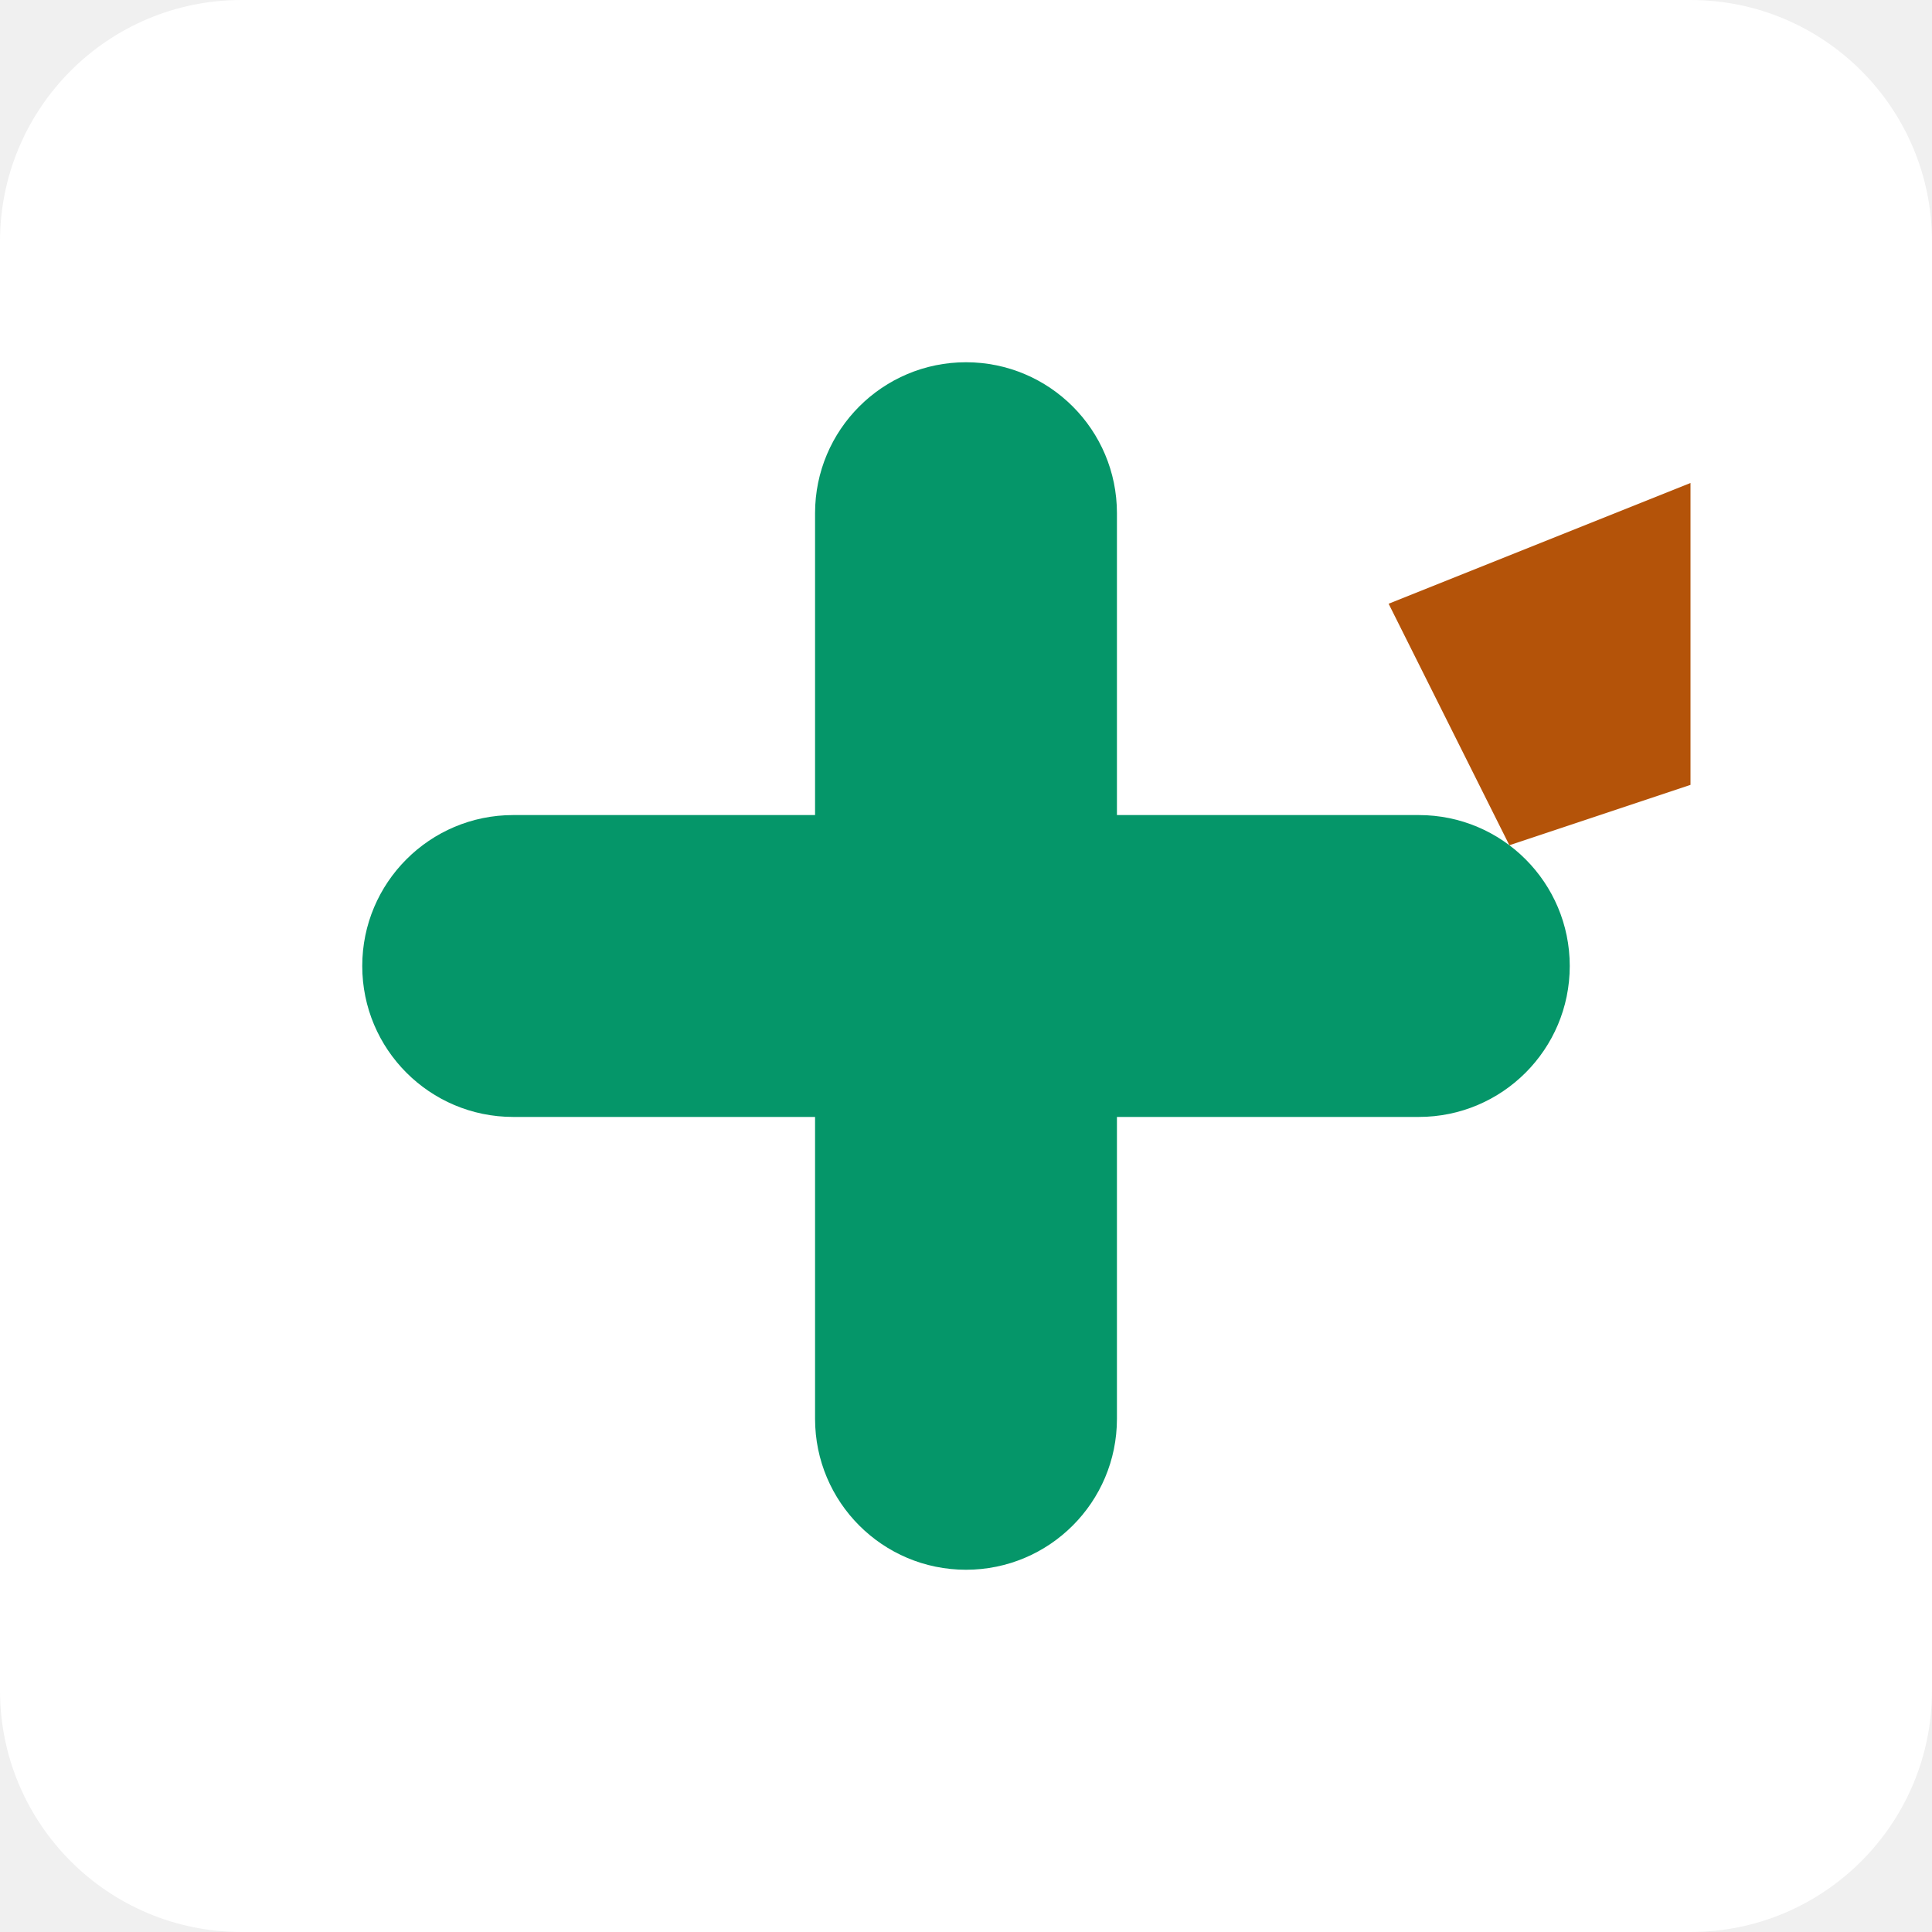
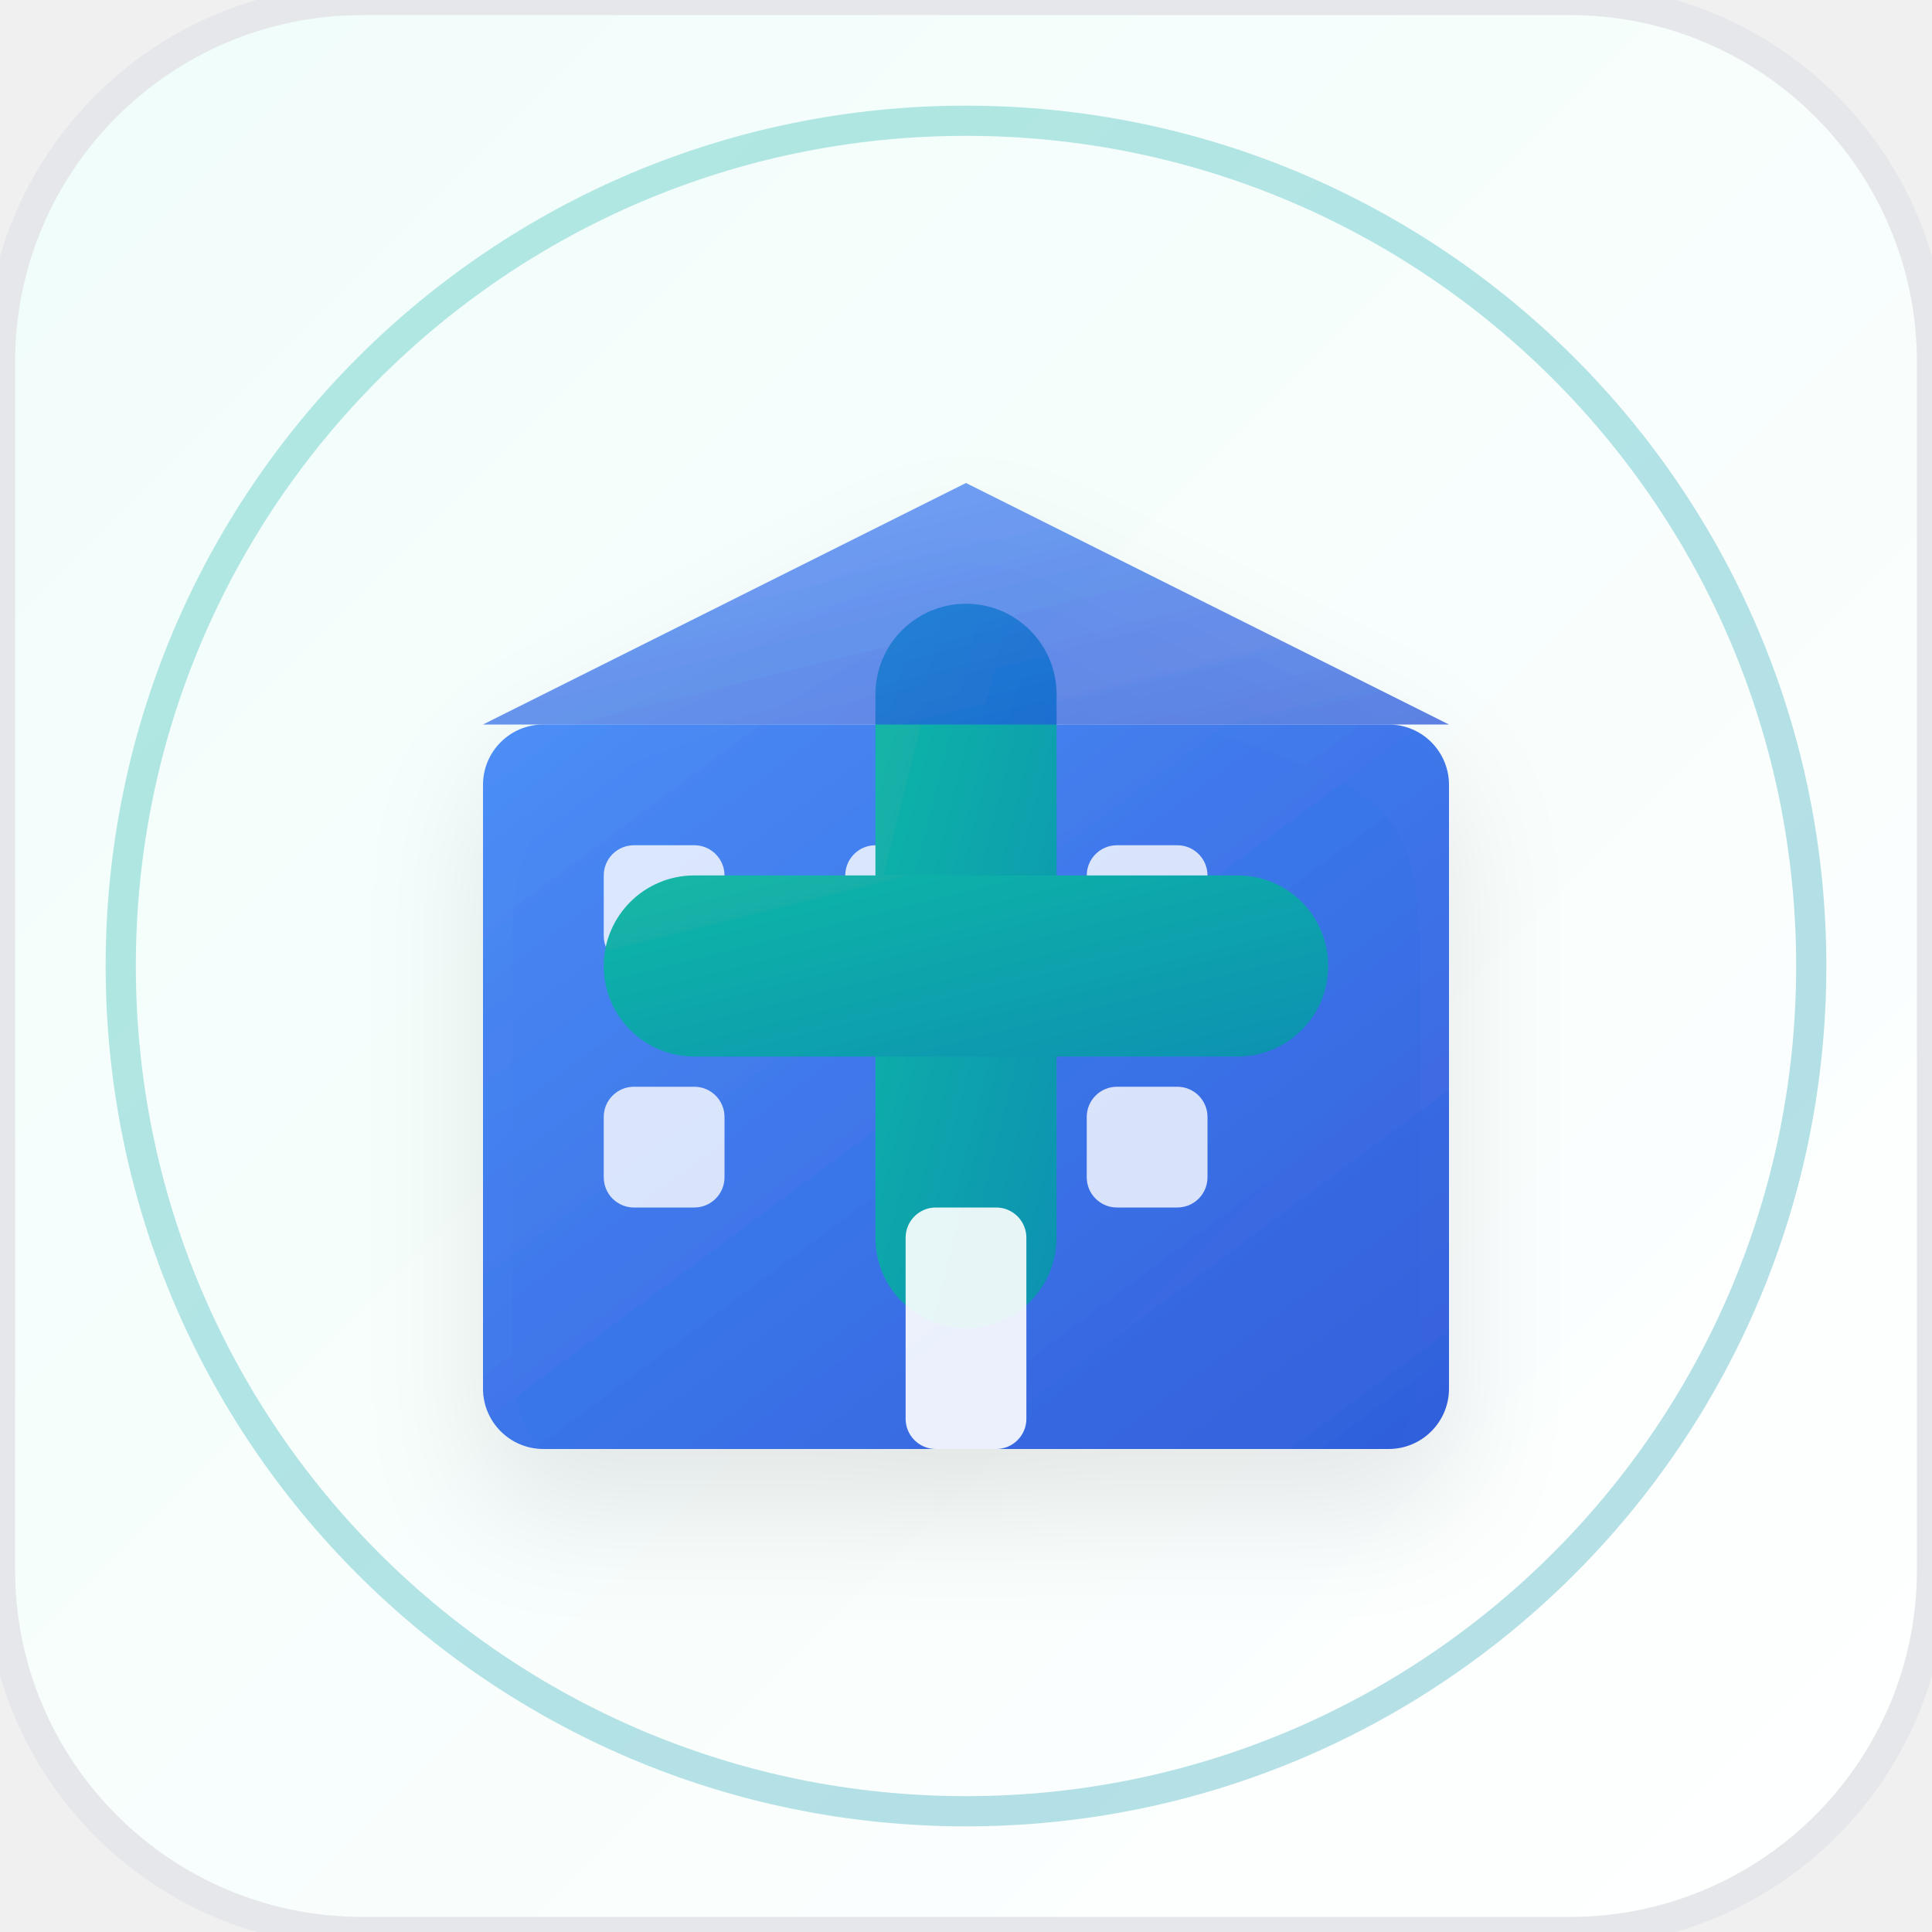
<svg xmlns="http://www.w3.org/2000/svg" viewBox="0 0 32 32" fill="none">
-   <rect width="32" height="32" rx="4" fill="white" />
-   <g transform="translate(16, 16)">
-     <rect x="-2.5" y="-10" width="5" height="20" rx="2.5" fill="#059669" />
-     <rect x="-10" y="-2.5" width="20" height="5" rx="2.5" fill="#059669" />
-     <path d="M7 -6 L12 -8 L12 -3 L9 -2 Z" fill="#B45309" />
+   <defs>
+     <linearGradient id="bgGradient" x1="0%" y1="0%" x2="100%" y2="100%">
+       <stop offset="0%" style="stop-color:#f0fdfa;stop-opacity:1" />
+       <stop offset="100%" style="stop-color:#ffffff;stop-opacity:1" />
+     </linearGradient>
+     <linearGradient id="crossGradient" x1="0%" y1="0%" x2="100%" y2="100%">
+       <stop offset="0%" style="stop-color:#14b8a6;stop-opacity:1" />
+       <stop offset="100%" style="stop-color:#0891b2;stop-opacity:1" />
+     </linearGradient>
+     <linearGradient id="hospitalGradient" x1="0%" y1="0%" x2="100%" y2="100%">
+       <stop offset="0%" style="stop-color:#3b82f6;stop-opacity:1" />
+       <stop offset="100%" style="stop-color:#1d4ed8;stop-opacity:1" />
+     </linearGradient>
+     <filter id="shadow" x="-50%" y="-50%" width="200%" height="200%">
+       <feDropShadow dx="0" dy="1" stdDeviation="1" flood-color="#000000" flood-opacity="0.1" />
+     </filter>
+   </defs>
+   <rect width="32" height="32" rx="6" fill="url(#bgGradient)" stroke="#e5e7eb" stroke-width="0.5" />
+   <g transform="translate(16, 16)" filter="url(#shadow)">
+     <rect x="-8" y="-4" width="16" height="12" rx="1" fill="url(#hospitalGradient)" opacity="0.9" />
+     <rect x="-6" y="-2" width="2" height="2" rx="0.5" fill="white" opacity="0.8" />
+     <rect x="-2" y="-2" width="2" height="2" rx="0.5" fill="white" opacity="0.8" />
+     <rect x="2" y="-2" width="2" height="2" rx="0.5" fill="white" opacity="0.8" />
+     <rect x="-6" y="2" width="2" height="2" rx="0.5" fill="white" opacity="0.8" />
+     <rect x="2" y="2" width="2" height="2" rx="0.5" fill="white" opacity="0.8" />
+     <g transform="translate(0, 0)">
+       <rect x="-1.5" y="-6" width="3" height="12" rx="1.5" fill="url(#crossGradient)" />
+       <rect x="-6" y="-1.5" width="12" height="3" rx="1.5" fill="url(#crossGradient)" />
+     </g>
+     <path d="M-8 -4 L0 -8 L8 -4 Z" fill="url(#hospitalGradient)" opacity="0.7" />
+     <rect x="-1" y="4" width="2" height="4" rx="0.5" fill="white" opacity="0.9" />
  </g>
+   <circle cx="16" cy="16" r="14" fill="none" stroke="url(#crossGradient)" stroke-width="0.5" opacity="0.3" />
</svg>
